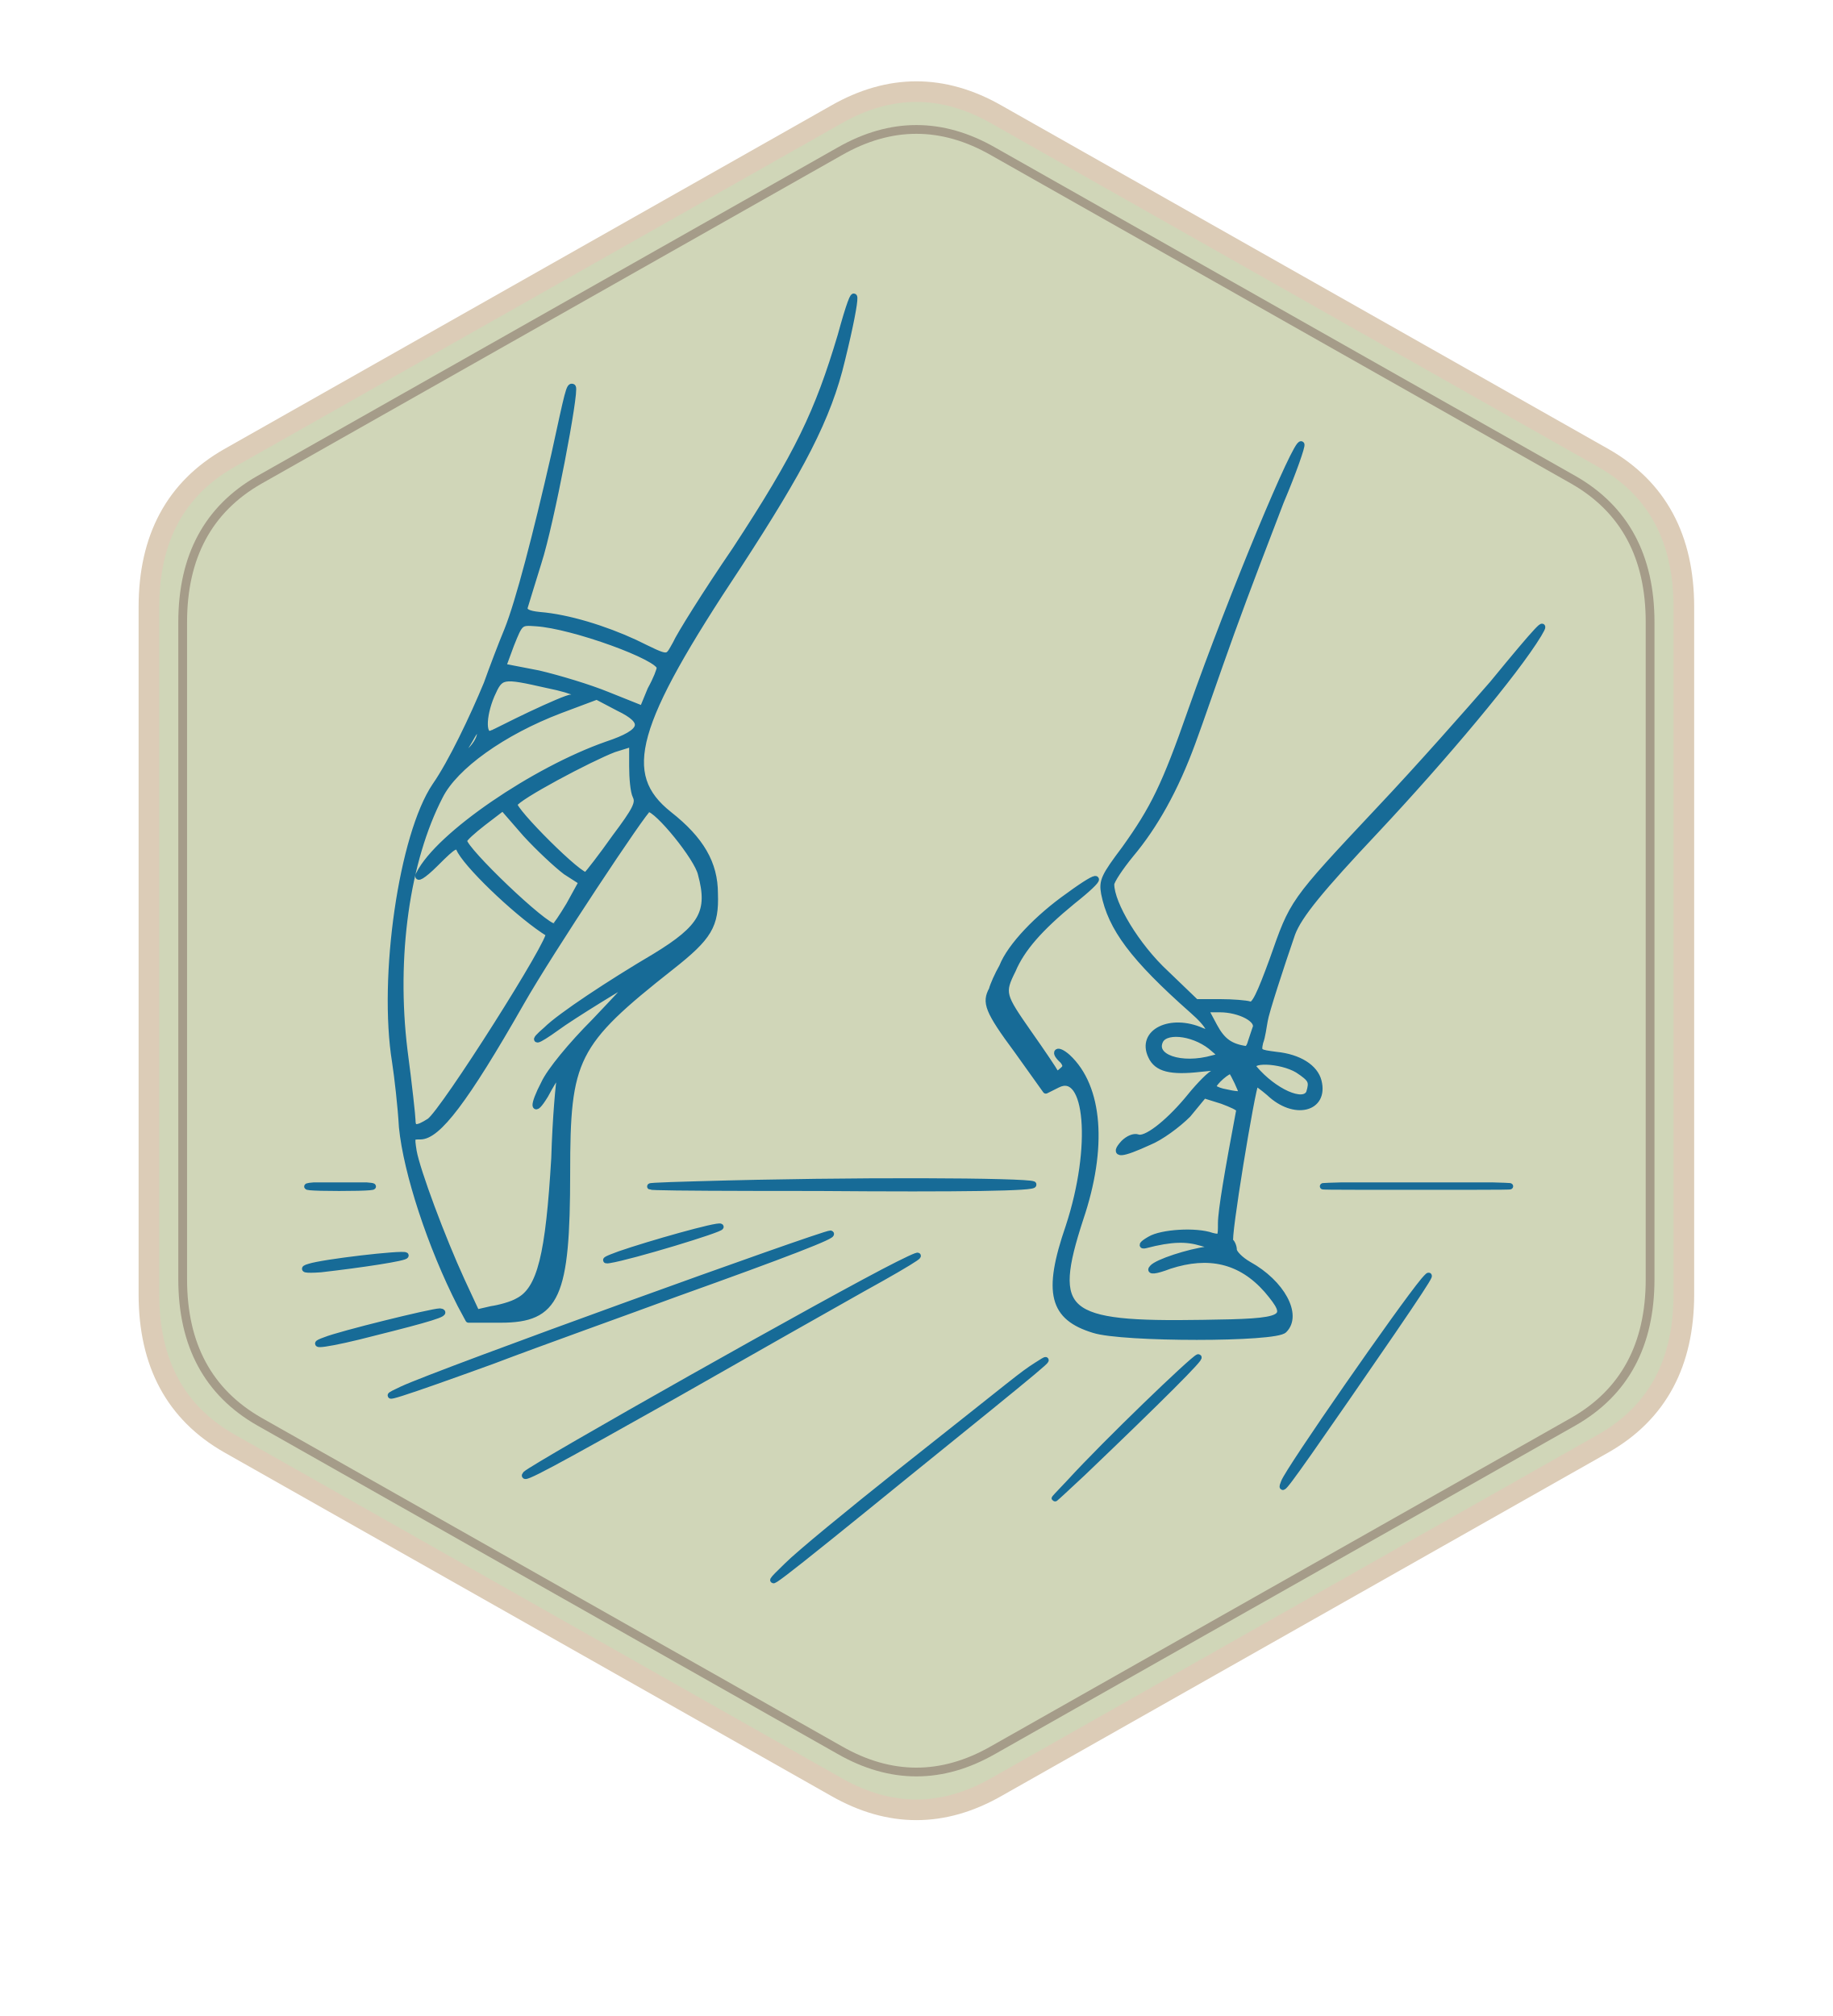
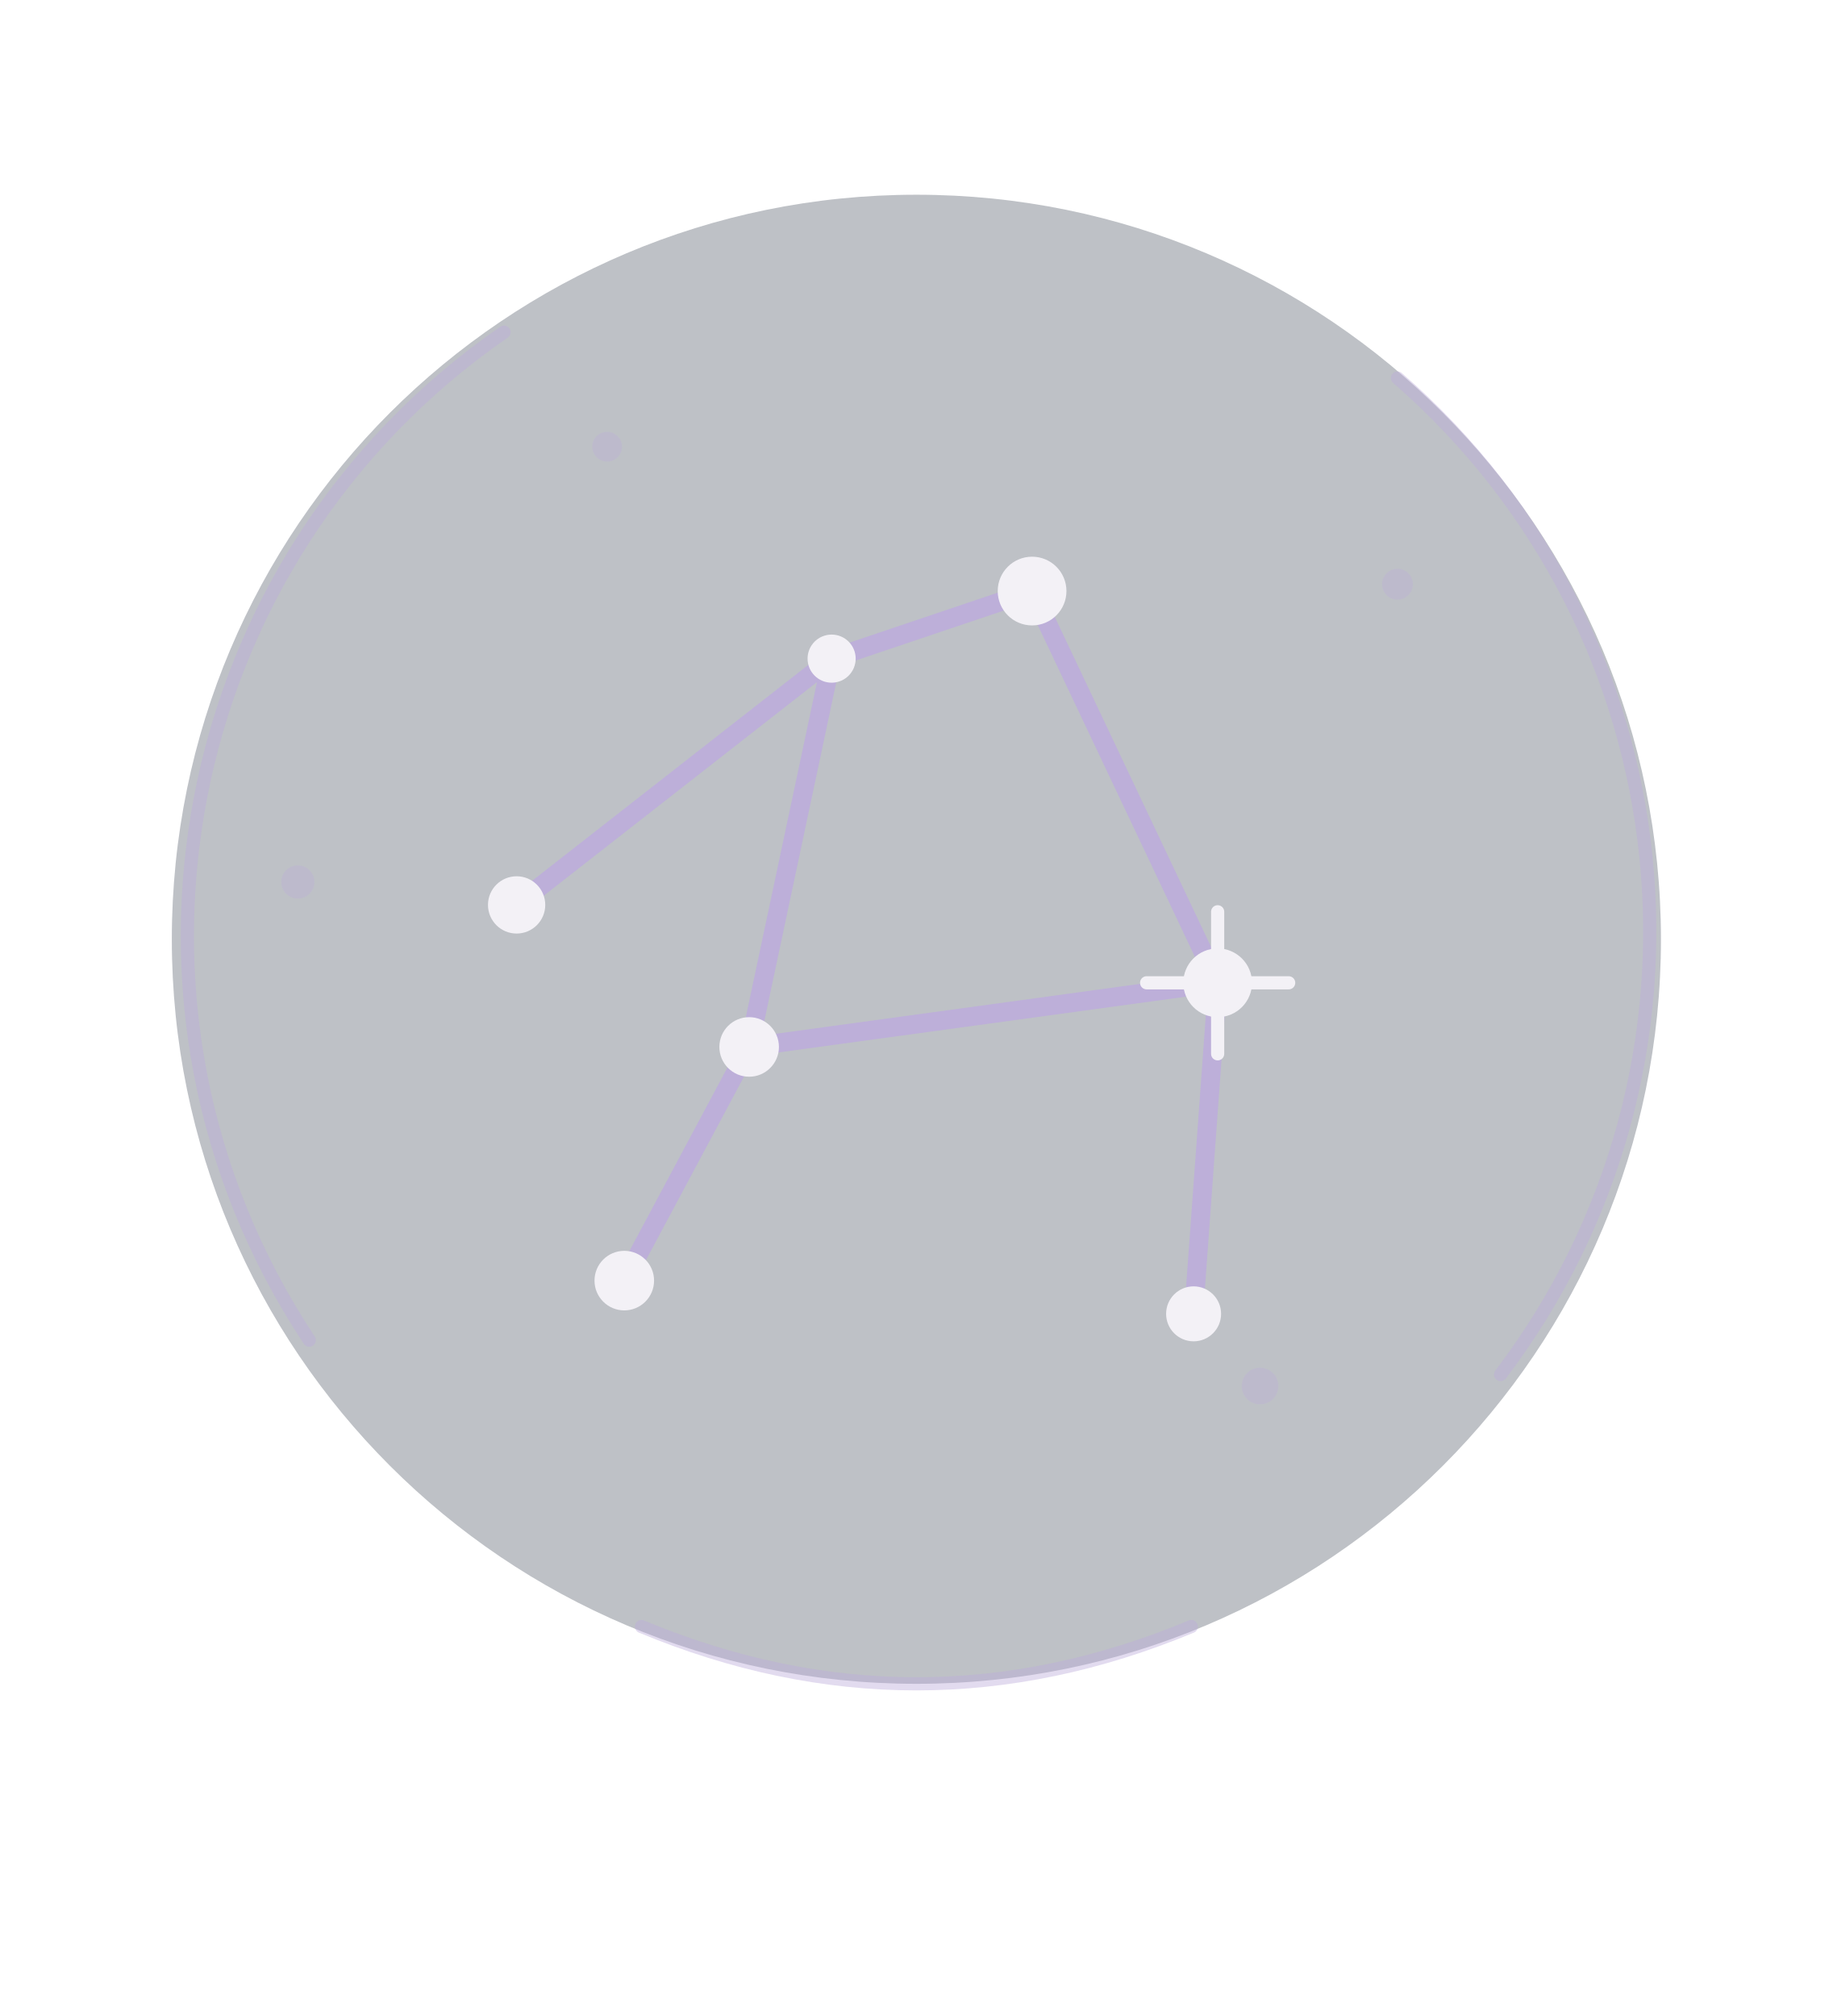
- <svg xmlns="http://www.w3.org/2000/svg" viewBox="0 0 160 176" aria-hidden="true" focusable="false" data-badge-art="duo-completed-5" data-art-motif="synchronisation">
-   <defs>
-     <clipPath id="oba-asset-duo-completed-5-e-scene">
-       <path d="M73 10 Q80 6 87 10 L140 40 Q147 44 147 53 L147 113 Q147 122 140 126 L87 156 Q80 160 73 156 L20 126 Q13 122 13 113 L13 53 Q13 44 20 40Z" transform="translate(80 83) scale(.92) translate(-80 -83)" />
-     </clipPath>
-   </defs>
-   <path d="M73 10 Q80 6 87 10 L140 40 Q147 44 147 53 L147 113 Q147 122 140 126 L87 156 Q80 160 73 156 L20 126 Q13 122 13 113 L13 53 Q13 44 20 40Z" fill="#D0D6B8" stroke="#DCCCB7" stroke-width="1.8" />
-   <path d="M73 10 Q80 6 87 10 L140 40 Q147 44 147 53 L147 113 Q147 122 140 126 L87 156 Q80 160 73 156 L20 126 Q13 122 13 113 L13 53 Q13 44 20 40Z" transform="translate(80 83) scale(.956) translate(-80 -83)" fill="none" stroke="#A59C89" stroke-width=".8" />
-   <g clip-path="url(#oba-asset-duo-completed-5-e-scene)" fill="#176B97" stroke="#176B97" stroke-width=".55" stroke-linejoin="round">
-     <path d="M68.7 136.7C69.8 135.6 74.2 132 78.6 128.5 89.1 120.2 89.1 120.1 90.5 119.2 92.5 117.9 91.3 118.9 79.3 128.6 67.5 138.2 65.9 139.4 68.7 136.7ZM93.4 129.4C96.6 125.9 104.1 118.7 104.6 118.5 105 118.4 101.3 122.1 94.5 128.6 91.6 131.3 91.4 131.5 93.4 129.4ZM112.1 129.4C112.5 128.3 122.3 114.2 124.3 111.8 125.6 110.3 124.1 112.6 117.6 122 112 130.1 111.7 130.4 112.1 129.4ZM45.9 128.7C46.6 128 72.8 113.2 78.4 110.4 81.6 108.8 80.2 109.8 75.3 112.5 72.8 113.9 65.4 118.1 58.9 121.8 48.4 127.7 45.3 129.4 45.9 128.7ZM35.1 121.3C38.3 119.8 71.8 107.7 72.5 107.7 73 107.8 68.6 109.5 59.1 112.9 54.5 114.6 47.2 117.2 43 118.8 35 121.7 32.5 122.5 35.1 121.3ZM28.4 117C29.6 116.5 37.7 114.5 38.4 114.5 39.3 114.6 37.2 115.2 32.8 116.3 28.6 117.4 26.7 117.6 28.4 117ZM95.5 116.1C91.9 115 91.3 112.9 93.3 107.1 95.6 100.1 95 93.3 92.3 94.7L91.3 95.2 88.8 91.7C86.2 88.2 86 87.5 86.6 86.4 86.7 86 87.1 85.1 87.5 84.4 88.2 82.6 90.6 80.1 93.3 78.2 96.3 76 96.5 76.4 93.6 78.7 90.8 81 89.2 82.8 88.4 84.7 87.4 86.7 87.5 86.9 89.8 90.2 91 91.9 92 93.4 92.1 93.6 92.2 93.8 92.4 93.8 92.7 93.5 93.1 93.2 93.1 93 92.8 92.6 91.9 91.8 92.3 91.5 93.2 92.3 96 94.9 96.4 100.2 94.3 106.4 91.6 114.7 92.8 115.7 105 115.5 112.4 115.4 112.8 115.2 110.6 112.6 108.3 110 105.5 109.4 102.1 110.5 100.8 111 100.3 111 100.6 110.7 101 110.2 103.8 109.3 105.4 109.1 106.4 109 106.4 108.9 104.9 108.5 103.6 108.1 102.3 108.1 100 108.7 99.6 108.8 99.7 108.6 100.4 108.2 101.4 107.6 104.4 107.4 105.8 107.9 106.6 108.1 106.6 108 106.6 106.8 106.6 105.7 107.2 102.2 108.2 96.9 108.2 96.7 107.5 96.4 106.7 96.1L105.1 95.6 103.7 97.3C102.8 98.2 101.3 99.3 100.3 99.7 97.9 100.8 97.1 100.9 98.1 99.8 98.5 99.4 99 99.2 99.3 99.3 100 99.6 101.9 98.1 103.6 96.1 104.4 95.1 105.4 94 105.9 93.7 106.8 93.1 106.7 93.1 104.8 93.3 102.2 93.6 101 93.3 100.5 92.2 99.5 90.1 102.2 88.8 104.9 90 106.1 90.5 105.6 89.5 104.1 88.2 98.9 83.6 97 81 96.4 78 96.2 76.9 96.4 76.5 98.2 74.1 100.7 70.6 101.7 68.6 104 62 107.6 51.8 113.2 38.4 113.6 38.8 113.7 38.9 112.9 41.2 111.8 43.8 110.8 46.4 108.8 51.6 107.5 55.2 106.2 58.8 104.7 63.2 104.1 64.8 102.6 68.9 100.8 72.1 98.7 74.6 97.8 75.7 97 76.9 97 77.2 97 78.9 99.2 82.6 101.8 85L104.4 87.5 106.5 87.5C107.6 87.5 108.8 87.6 109.1 87.7 109.5 87.9 110 86.8 111.1 83.8 112.9 78.7 112.7 78.9 120.4 70.7 123.9 67 128.3 62 130.3 59.7 134.4 54.7 135.2 53.9 134.3 55.4 132.3 58.7 126.1 66.1 120.1 72.5 115.3 77.6 113.4 79.9 112.8 81.5 111.8 84.4 110.5 88.4 110.4 89.1 110.3 89.6 110.2 90.5 110 91 109.8 91.9 109.9 91.9 111.4 92.1 113.4 92.3 114.8 93.2 115.1 94.4 115.7 96.8 113 97.5 110.8 95.4 110.2 94.9 109.7 94.5 109.6 94.6 109.3 95 107.1 108.3 107.4 108.4 107.5 108.4 107.7 108.8 107.7 109.1 107.7 109.4 108.3 110 109 110.4 111.9 112 113.4 114.8 112.1 116.1 111.4 116.9 98 116.9 95.5 116.1ZM114.3 95.4C114.6 94.4 114.5 94.2 113.3 93.4 111.8 92.5 108.8 92.4 109.5 93.3 111.2 95.3 113.8 96.5 114.3 95.4ZM108.4 95.4C108.4 95.2 107.7 93.7 107.5 93.5 107.3 93.3 105.9 94.5 105.9 94.9 105.9 95 106.3 95.2 106.7 95.3 108 95.6 108.4 95.6 108.4 95.4ZM105.9 92.4C106.7 92.2 106.7 92.2 106 91.6 104.5 90.2 101.9 89.8 101.3 90.8 100.5 92.3 103.1 93.2 105.9 92.4ZM109.2 91C109.3 90.7 109.5 90.1 109.6 89.8 110 89 108.2 88.1 106.5 88.1L105.2 88.1 106 89.6C106.7 90.9 107.4 91.4 108.8 91.6 108.9 91.6 109.1 91.4 109.2 91ZM40.2 113.9C37.6 108.8 35.5 102.4 35.1 98.4 35 96.6 34.7 94 34.5 92.7 33.3 85.3 35.1 72.9 38 68.6 39.4 66.6 41.3 62.6 42.5 59.7 43 58.3 43.8 56.2 44.3 55 45.3 52.5 46.8 46.7 48.4 39.7 49.6 34.2 49.7 33.6 50 33.8 50.3 34.1 48.1 45.7 47 49.1 46.4 51 45.9 52.7 45.8 53 45.7 53.4 46.1 53.6 47.1 53.7 49.6 53.9 52.8 54.9 55.4 56.1 58.5 57.6 58.2 57.6 59 56.2 59.3 55.5 61.6 51.8 64.2 48 69.7 39.6 71.4 36 73.4 29.3 74.9 23.8 75 25.3 73.5 31.4 72.3 36.5 69.9 41 64.5 49.3 55.2 63.3 54 67.6 58.4 71.1 61.2 73.3 62.4 75.4 62.4 78 62.5 80.8 61.9 81.8 58.6 84.4 50.1 91.1 49.5 92.4 49.5 102.4 49.5 113.2 48.6 115.2 43.7 115.2L40.9 115.2 40.2 113.9ZM45.2 113.6C47.2 112.6 47.9 109.5 48.4 101.1 48.5 97.6 48.8 94.4 48.9 94 49.2 93 48.5 93.9 47.6 95.6 46.5 97.4 46.5 96.5 47.5 94.6 48 93.5 49.9 91.2 51.9 89.2 53.8 87.2 55.3 85.6 55.2 85.6 55 85.6 49.8 88.8 48.6 89.7 46.8 91 46.3 91.1 47.7 89.9 48.9 88.7 53.3 85.8 57.2 83.5 61.3 81 62.1 79.6 61.2 76.3 60.9 74.9 57.4 70.6 56.6 70.6 56.3 70.6 48 83.1 45.5 87.5 40.6 96.1 38.2 99.2 36.7 99.2 35.9 99.2 35.9 99.2 36.1 100.5 36.4 102.2 38.6 108.1 40.3 111.8L41.6 114.6 42.9 114.3C43.6 114.2 44.7 113.9 45.2 113.6ZM47.1 113.7C47.5 113.4 47.7 113.1 47.6 112.9 47.5 112.7 47.1 112.9 46.7 113.4 45.8 114.2 46.1 114.4 47.1 113.7ZM37.5 97.9C38.7 97.1 48.4 81.8 47.9 81.5 45.6 80.1 41.2 76 40.2 74.3 39.9 73.6 39.7 73.7 38 75.4 36.9 76.5 36.3 76.8 36.6 76.3 38.3 72.9 46.7 67.2 53 65 56.3 63.9 56.5 63 54 61.8L52.1 60.8 48.9 62C43.9 63.9 39.7 66.9 38.4 69.5 35.5 75.1 34.3 83.5 35.3 91.7 35.7 94.7 36 97.5 36 97.8 36 98.6 36.4 98.6 37.5 97.9ZM49.7 79L50.8 77 49.4 76.1C48.6 75.5 47 74 45.9 72.8L43.9 70.5 42.2 71.8C41.3 72.5 40.5 73.2 40.5 73.4 40.5 74.2 47.6 81 48.4 80.9 48.5 80.9 49.1 80 49.7 79ZM53.7 73.1C55.5 70.7 55.8 70.1 55.5 69.5 55.3 69.1 55.2 67.9 55.2 66.9L55.2 64.9 53.6 65.4C51.5 66.2 45.1 69.6 44.9 70.2 44.7 70.7 50.8 76.8 51.2 76.4 51.4 76.2 52.5 74.8 53.7 73.1ZM41.9 63.9C41.8 63.4 41.6 63.5 41 64.6 39.9 66.4 39.9 66.7 41.1 65.5 41.6 65 42 64.3 41.9 63.9ZM46.3 62.4C48 61.6 49.6 60.9 49.9 60.9 51.4 60.9 50.3 60.3 47.8 59.8 43.8 58.9 43.7 58.9 42.9 60.7 42.1 62.6 42.1 64.5 43 64 43.1 64 44.6 63.2 46.3 62.4ZM57.6 58.3C57.7 57.4 50 54.6 46.8 54.4 45.4 54.3 45.4 54.3 44.6 56.3L43.9 58.2 47 58.8C48.7 59.2 51.4 60 53.1 60.7L56.1 61.9 56.8 60.2C57.3 59.3 57.6 58.5 57.6 58.3ZM27 110.6C28.2 110.2 35.1 109.4 35.4 109.6 35.5 109.8 31.5 110.4 28 110.8 26.6 110.9 26.3 110.8 27 110.6ZM54.1 109.5C56.7 108.6 62.7 106.9 62.9 107.1 63 107.3 55.1 109.7 53.2 110 52.6 110.1 53 109.9 54.1 109.5ZM27.4 103.5C28.7 103.5 30.8 103.5 32 103.5 33.3 103.6 32.2 103.7 29.6 103.7 27.1 103.7 26.1 103.6 27.4 103.5ZM60.9 103.4C74.6 103 89.6 103.1 90.2 103.4 90.5 103.7 84 103.8 71.4 103.7 55.3 103.7 53.6 103.6 60.9 103.4ZM117.1 103.5C120.8 103.5 126.7 103.5 130.3 103.5 133.9 103.6 130.9 103.6 123.6 103.6 116.3 103.6 113.4 103.6 117.1 103.5Z" fill-rule="evenodd" />
+ <svg xmlns="http://www.w3.org/2000/svg" viewBox="0 0 160 176" aria-hidden="true" focusable="false" data-badge-art="duo-completed-5" data-art-motif="constellation-duo-completed-5">
+   <circle cx="80" cy="82" r="65" fill="#111C2F" fill-opacity=".27" />
+   <path d="M27 117A64 64 0 0 1 44 29M122 33A64 64 0 0 1 131 120M56 142Q80 152 104 142" fill="none" stroke="#BCACDB" stroke-width="1.15" stroke-opacity=".43" stroke-linecap="round" />
+   <g fill="#BCACDB" opacity=".30">
+     <circle cx="26" cy="77" r="1.45" />
+     <circle cx="122" cy="51" r="1.35" />
+     <circle cx="110" cy="121" r="1.6" />
+     <circle cx="53" cy="39" r="1.3" />
+   </g>
+   <path data-constellation="" d="M104.2 114.7L106.3 85.8L90.1 51.6L72.6 57.5L45.1 79M106.3 85.8L65.4 91.4L72.6 57.5M65.4 91.4L54.5 111.8" fill="none" stroke="#BCACDB" stroke-opacity=".87" stroke-width="1.65" stroke-linecap="round" stroke-linejoin="round" />
+   <g color="#F3F1F6" fill="#F3F1F6">
+     <circle cx="104.2" cy="114.7" r="2.4" />
+     <circle cx="106.3" cy="85.8" r="3" />
+     <path d="M106.3 79.6v12.4M100.1 85.8h12.4" fill="none" stroke="currentColor" stroke-width="1.15" stroke-linecap="round" />
+     <circle cx="90.1" cy="51.6" r="3" />
+     <circle cx="72.6" cy="57.5" r="2.1" />
+     <circle cx="45.1" cy="79" r="2.5" />
+     <circle cx="65.4" cy="91.4" r="2.6" />
+     <circle cx="54.5" cy="111.8" r="2.6" />
  </g>
</svg>
